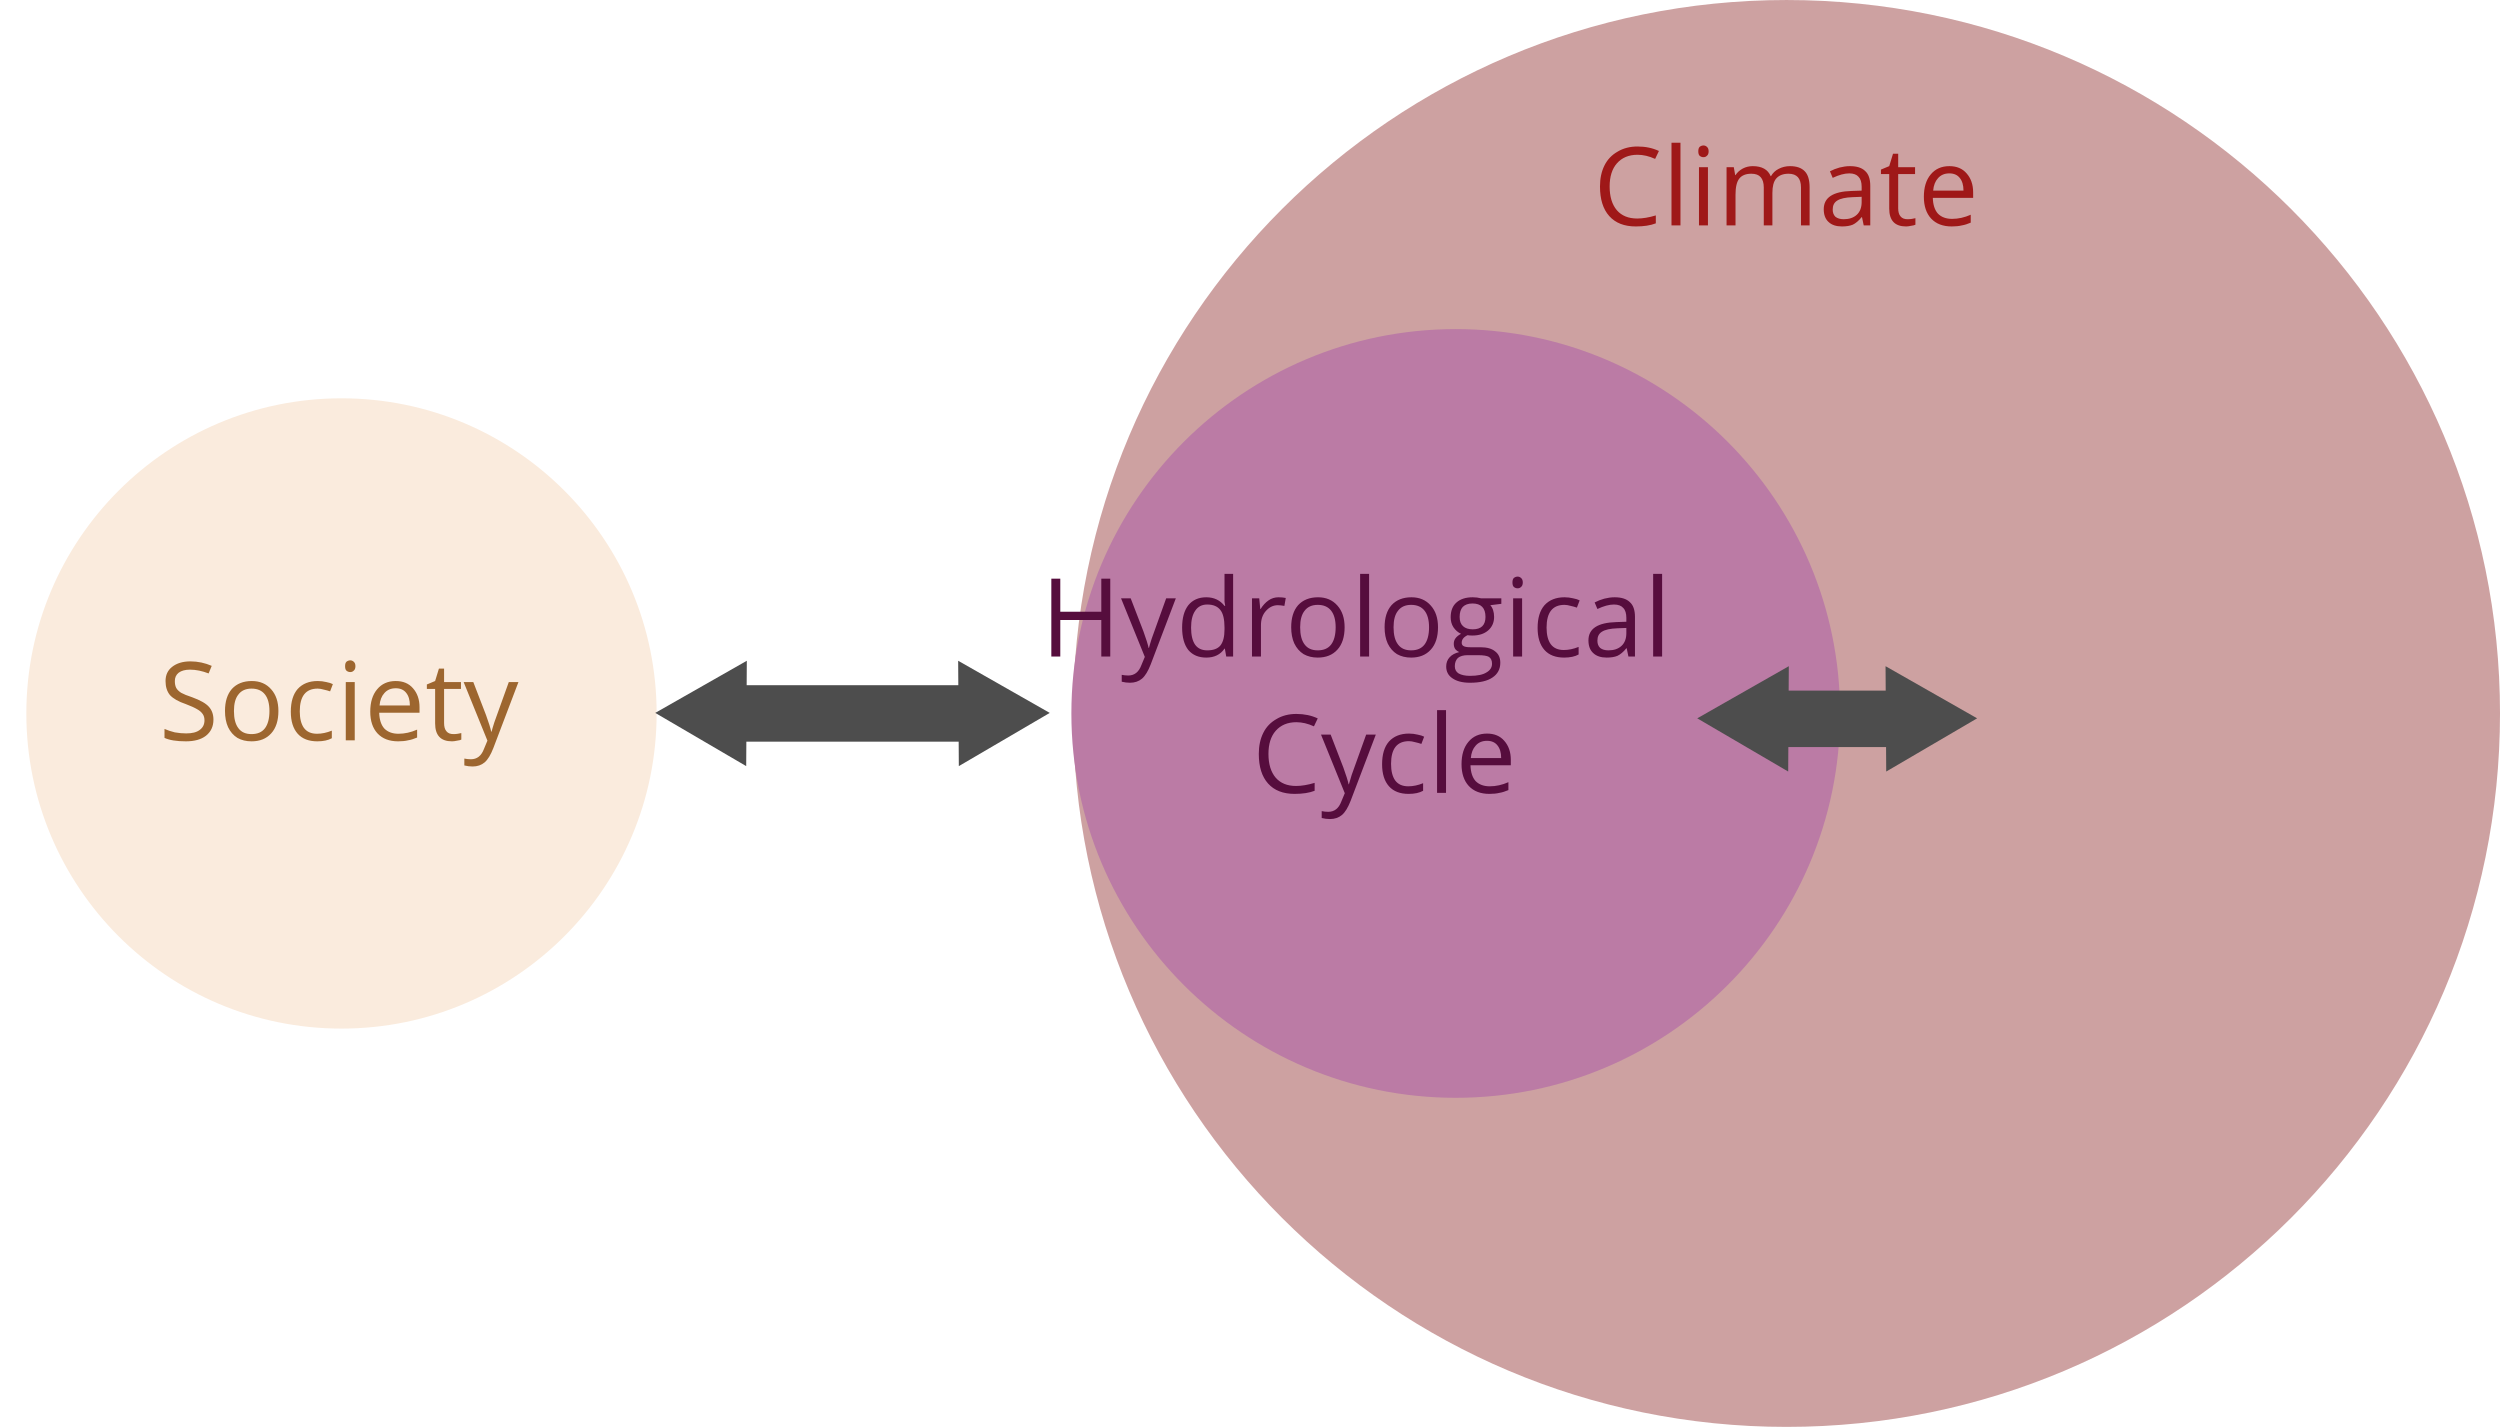
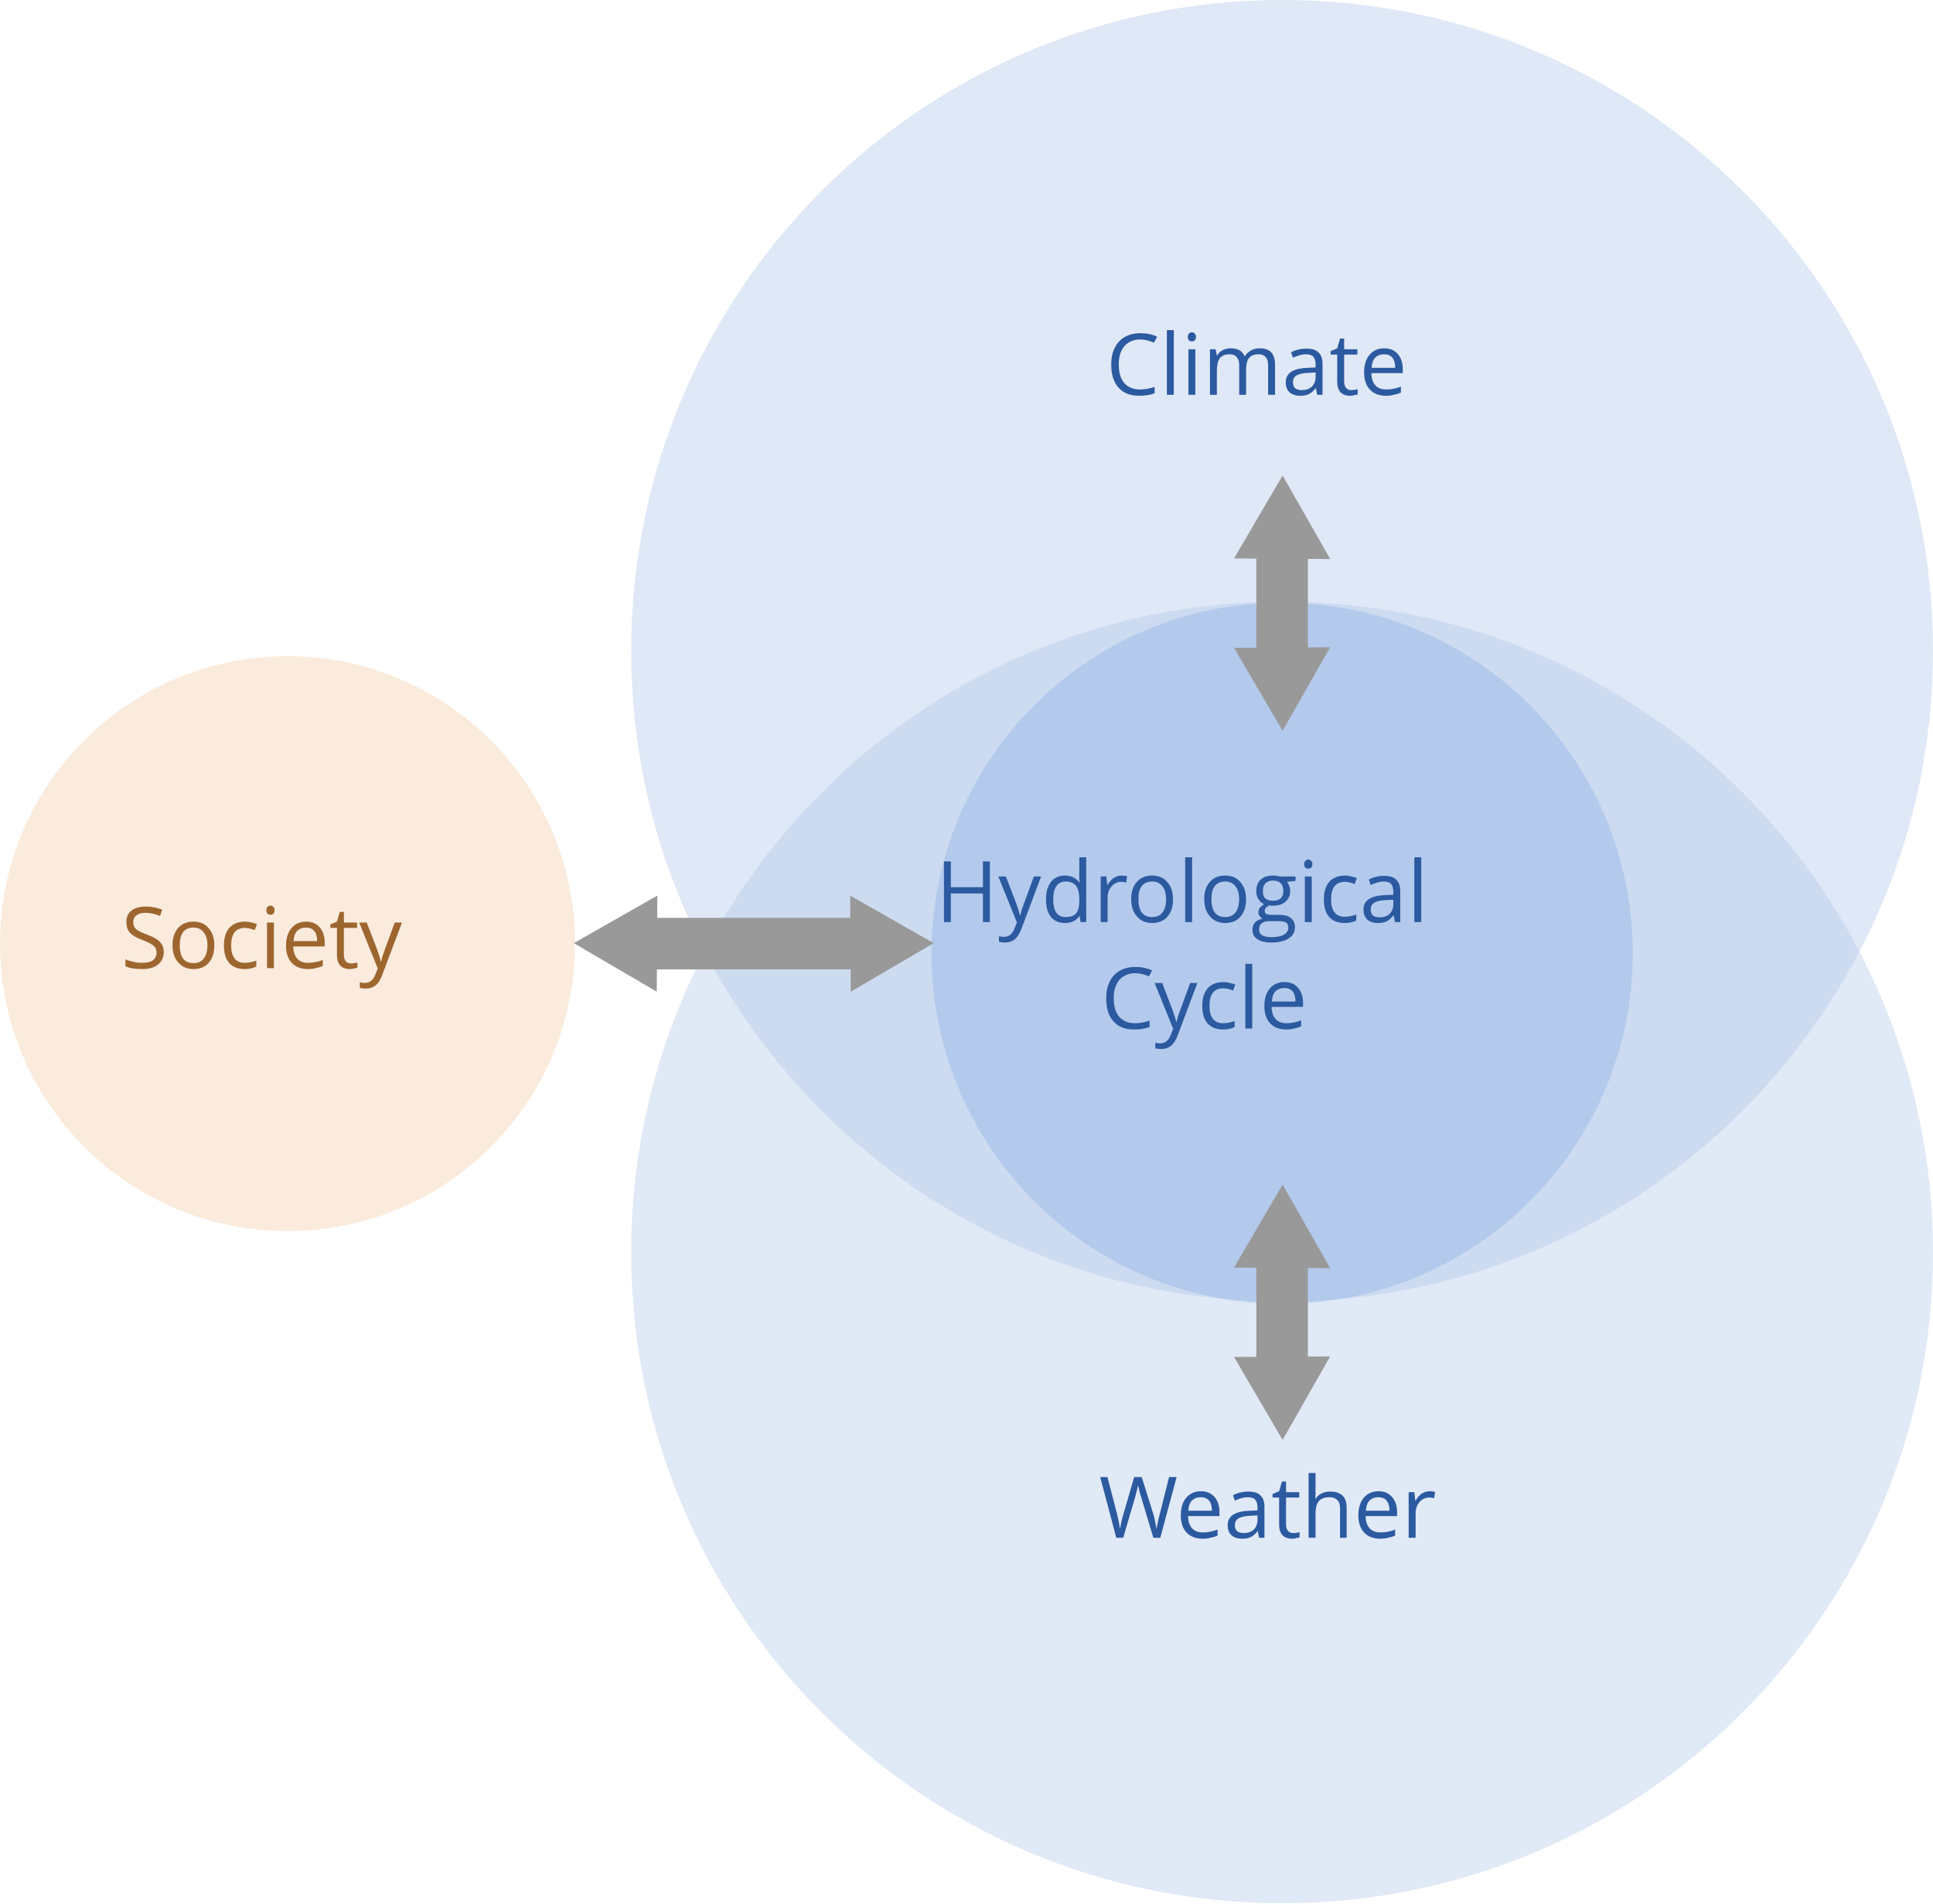
- <svg xmlns="http://www.w3.org/2000/svg" width="113.345mm" height="64.692mm" viewBox="0 0 113.345 64.692" version="1.1" id="svg5">
+ <svg xmlns="http://www.w3.org/2000/svg" width="96.058mm" height="94.598mm" viewBox="0 0 96.058 94.598" version="1.1" id="svg5">
  <defs id="defs2">
-     <marker style="overflow:visible" id="Arrow2Sstart" refX="0" refY="0" orient="auto">
-       <path transform="matrix(0.3,0,0,0.3,-0.69,0)" d="M 8.719,4.034 -2.207,0.016 8.719,-4.002 c -1.745,2.372 -1.735,5.617 -6e-7,8.035 z" style="fill:context-stroke;fill-rule:evenodd;stroke:context-stroke;stroke-width:0.625;stroke-linejoin:round" id="path9500" />
-     </marker>
-     <marker style="overflow:visible" id="Arrow2Send" refX="0" refY="0" orient="auto">
-       <path transform="matrix(-0.3,0,0,-0.3,0.69,0)" d="M 8.719,4.034 -2.207,0.016 8.719,-4.002 c -1.745,2.372 -1.735,5.617 -6e-7,8.035 z" style="fill:context-stroke;fill-rule:evenodd;stroke:context-stroke;stroke-width:0.625;stroke-linejoin:round" id="path9503" />
-     </marker>
-     <marker style="overflow:visible" id="TriangleInL" refX="0" refY="0" orient="auto">
-       <path transform="scale(-0.8)" style="fill:context-stroke;fill-rule:evenodd;stroke:context-stroke;stroke-width:1pt" d="M 5.77,0 -2.88,5 V -5 Z" id="path9603" />
-     </marker>
-     <marker style="overflow:visible" id="TriangleOutL" refX="0" refY="0" orient="auto">
-       <path transform="scale(0.8)" style="fill:context-stroke;fill-rule:evenodd;stroke:context-stroke;stroke-width:1pt" d="M 5.77,0 -2.88,5 V -5 Z" id="path9612" />
-     </marker>
-     <marker style="overflow:visible" id="Arrow2Lstart" refX="0" refY="0" orient="auto">
-       <path transform="matrix(1.1,0,0,1.1,1.1,0)" d="M 8.719,4.034 -2.207,0.016 8.719,-4.002 c -1.745,2.372 -1.735,5.617 -6e-7,8.035 z" style="fill:context-stroke;fill-rule:evenodd;stroke:context-stroke;stroke-width:0.625;stroke-linejoin:round" id="path9488" />
-     </marker>
+     <rect x="290.534" y="167.066" width="18.62" height="36.857" id="rect57349" />
    <rect x="323.257" y="425.833" width="99.473" height="28.342" id="rect5405" />
  </defs>
-   <g id="layer1" transform="translate(-7.080812,-64.96752)">
-     <ellipse style="fill:#cda1a1;fill-opacity:1;stroke-width:4;stroke-linejoin:bevel;stop-color:#000000" id="path848" cx="88.08" cy="97.314" rx="32.346" ry="32.346" />
+   <g id="layer1" transform="translate(-8.274854,-50.4107)">
+     <ellipse style="fill:#afc6e9;fill-opacity:0.4;stroke:none;stroke-width:1;stroke-linejoin:bevel;stroke-miterlimit:4;stroke-dasharray:none;stroke-opacity:1;stop-color:#000000" id="path848" cx="71.987" cy="82.757" rx="32.346" ry="32.346" />
+     <ellipse style="fill:#b3c9ea;fill-opacity:0.4;stroke:none;stroke-width:1;stroke-linejoin:bevel;stroke-miterlimit:4;stroke-dasharray:none;stroke-opacity:1;stop-color:#000000" id="path848-1" cx="71.987" cy="112.663" rx="32.346" ry="32.346" />
    <ellipse style="fill:#faebdd;fill-opacity:1;stroke-width:4;stroke-linejoin:bevel;stop-color:#000000" id="path848-6" cx="22.563" cy="97.314" rx="14.288" ry="14.288" />
-     <text xml:space="preserve" style="font-size:4.939px;line-height:1.25;font-family:'Open Sans';-inkscape-font-specification:'Open Sans';letter-spacing:0px;word-spacing:0px;fill:#9f1818;fill-opacity:1;stroke-width:0.265" x="79.324" y="75.186" id="text2456">
-       <tspan id="tspan2454" style="fill:#9f1818;fill-opacity:1;stroke-width:0.265" x="79.324" y="75.186">Climate</tspan>
+     <text xml:space="preserve" style="font-size:4.233px;line-height:1.25;font-family:'Open Sans';-inkscape-font-specification:'Open Sans';letter-spacing:0px;word-spacing:0px;fill:#2c5aa0;fill-opacity:1;stroke-width:0.265" x="63.231" y="70.035" id="text2456">
+       <tspan id="tspan2454" style="font-size:4.233px;fill:#2c5aa0;fill-opacity:1;stroke-width:0.265" x="63.231" y="70.035">Climate</tspan>
    </text>
-     <circle style="fill:#bb7ba5;fill-opacity:1;stroke-width:4;stroke-linejoin:bevel;stop-color:#000000" id="path848-3" cx="73.081" cy="97.314" r="17.426" />
-     <text xml:space="preserve" style="font-size:4.939px;line-height:1.25;font-family:'Open Sans';-inkscape-font-specification:'Open Sans';letter-spacing:0px;word-spacing:0px;fill:#560d3d;fill-opacity:1;stroke-width:0.265" x="73.051" y="94.738" id="text2456-7">
-       <tspan id="tspan2454-1" style="text-align:center;text-anchor:middle;fill:#560d3d;fill-opacity:1;stroke-width:0.265" x="73.051" y="94.738">Hydrological</tspan>
-       <tspan style="text-align:center;text-anchor:middle;fill:#560d3d;fill-opacity:1;stroke-width:0.265" x="73.051" y="100.912" id="tspan3877">Cycle</tspan>
+     <text xml:space="preserve" style="font-size:4.233px;line-height:1.25;font-family:'Open Sans';-inkscape-font-specification:'Open Sans';letter-spacing:0px;word-spacing:0px;fill:#2c5aa0;fill-opacity:1;stroke-width:0.265" x="62.886" y="126.843" id="text2456-0">
+       <tspan id="tspan2454-6" style="font-size:4.233px;fill:#2c5aa0;fill-opacity:1;stroke-width:0.265" x="62.886" y="126.843">Weather</tspan>
    </text>
+     <g id="g14561" transform="translate(-2.160343,2.386141)">
+       <ellipse style="fill:#8cb1e7;fill-opacity:0.4;stroke-width:4;stroke-linejoin:bevel;stop-color:#000000" id="path848-3-7" cx="74.148" cy="95.403" rx="17.426" ry="17.426" />
+       <text xml:space="preserve" style="font-size:4.233px;line-height:1.25;font-family:'Open Sans';-inkscape-font-specification:'Open Sans';letter-spacing:0px;word-spacing:0px;fill:#afafe9;fill-opacity:1;stroke-width:0.265" x="74.122" y="93.857" id="text2456-7-2">
+         <tspan style="font-size:4.233px;text-align:center;text-anchor:middle;fill:#2c5aa0;fill-opacity:1;stroke-width:0.265" x="74.122" y="93.857" id="tspan3877-6">Hydrological</tspan>
+         <tspan style="font-size:4.233px;text-align:center;text-anchor:middle;fill:#2c5aa0;fill-opacity:1;stroke-width:0.265" x="74.122" y="99.148" id="tspan8139">Cycle</tspan>
+       </text>
+     </g>
    <text xml:space="preserve" transform="scale(0.2645833)" id="text5403" style="font-size:18.667px;line-height:1.25;font-family:'Open Sans';-inkscape-font-specification:'Open Sans';letter-spacing:0px;word-spacing:0px;white-space:pre;shape-inside:url(#rect5405)" />
-     <path id="path9466" style="color:#000000;fill:#4d4d4d;stroke-width:1;-inkscape-stroke:none" d="m 96.72,97.535 -4.152,-2.364 0.007,1.108 h -4.4 l 0.007,-1.108 -4.152,2.364 4.124,2.413 0.007,-1.109 h 4.43 l 0.007,1.109 z" />
-     <path id="path9466-1" style="color:#000000;fill:#4d4d4d;stroke-width:1;-inkscape-stroke:none" d="m 54.674,97.289 -4.152,-2.364 0.007,1.108 h -9.596 l 0.007,-1.108 -4.152,2.364 4.124,2.413 0.007,-1.109 h 9.626 l 0.007,1.109 z" />
-     <text xml:space="preserve" style="font-size:4.939px;line-height:1.25;font-family:'Open Sans';-inkscape-font-specification:'Open Sans';letter-spacing:0px;word-spacing:0px;fill:#9d662f;fill-opacity:1;stroke-width:0.265" x="14.289" y="98.533" id="text5448">
-       <tspan id="tspan5446" style="fill:#9d662f;fill-opacity:1;stroke-width:0.265" x="14.289" y="98.533">Society</tspan>
+     <path id="path9466" style="color:#000000;fill:#999999;stroke-width:1;-inkscape-stroke:none" d="m 72.012,86.734 2.364,-4.152 -1.108,0.007 v -4.4 l 1.108,0.007 -2.364,-4.152 -2.413,4.124 1.109,0.007 v 4.43 l -1.109,0.007 z" />
+     <path id="path9466-15" style="color:#000000;fill:#999999;stroke-width:1;-inkscape-stroke:none" d="m 72.012,121.981 2.364,-4.152 -1.108,0.007 v -4.4 l 1.108,0.007 -2.364,-4.152 -2.413,4.124 1.109,0.007 v 4.43 l -1.109,0.007 z" />
+     <path id="path9466-1" style="color:#000000;fill:#999999;stroke-width:1;-inkscape-stroke:none" d="m 54.674,97.289 -4.152,-2.364 0.007,1.108 h -9.596 l 0.007,-1.108 -4.152,2.364 4.124,2.413 0.007,-1.109 h 9.626 l 0.007,1.109 z" />
+     <text xml:space="preserve" style="font-size:4.233px;line-height:1.25;font-family:'Open Sans';-inkscape-font-specification:'Open Sans';letter-spacing:0px;word-spacing:0px;fill:#9d662f;fill-opacity:1;stroke-width:0.265" x="14.289" y="98.533" id="text5448">
+       <tspan id="tspan5446" style="font-size:4.233px;fill:#9d662f;fill-opacity:1;stroke-width:0.265" x="14.289" y="98.533">Society</tspan>
    </text>
+     <text xml:space="preserve" transform="matrix(0.2645833,0,0,0.2645833,7.080812,64.96752)" id="text57347" style="font-size:18.667px;line-height:1.25;font-family:'Open Sans';-inkscape-font-specification:'Open Sans';letter-spacing:0px;word-spacing:0px;white-space:pre;shape-inside:url(#rect57349)" />
  </g>
</svg>
